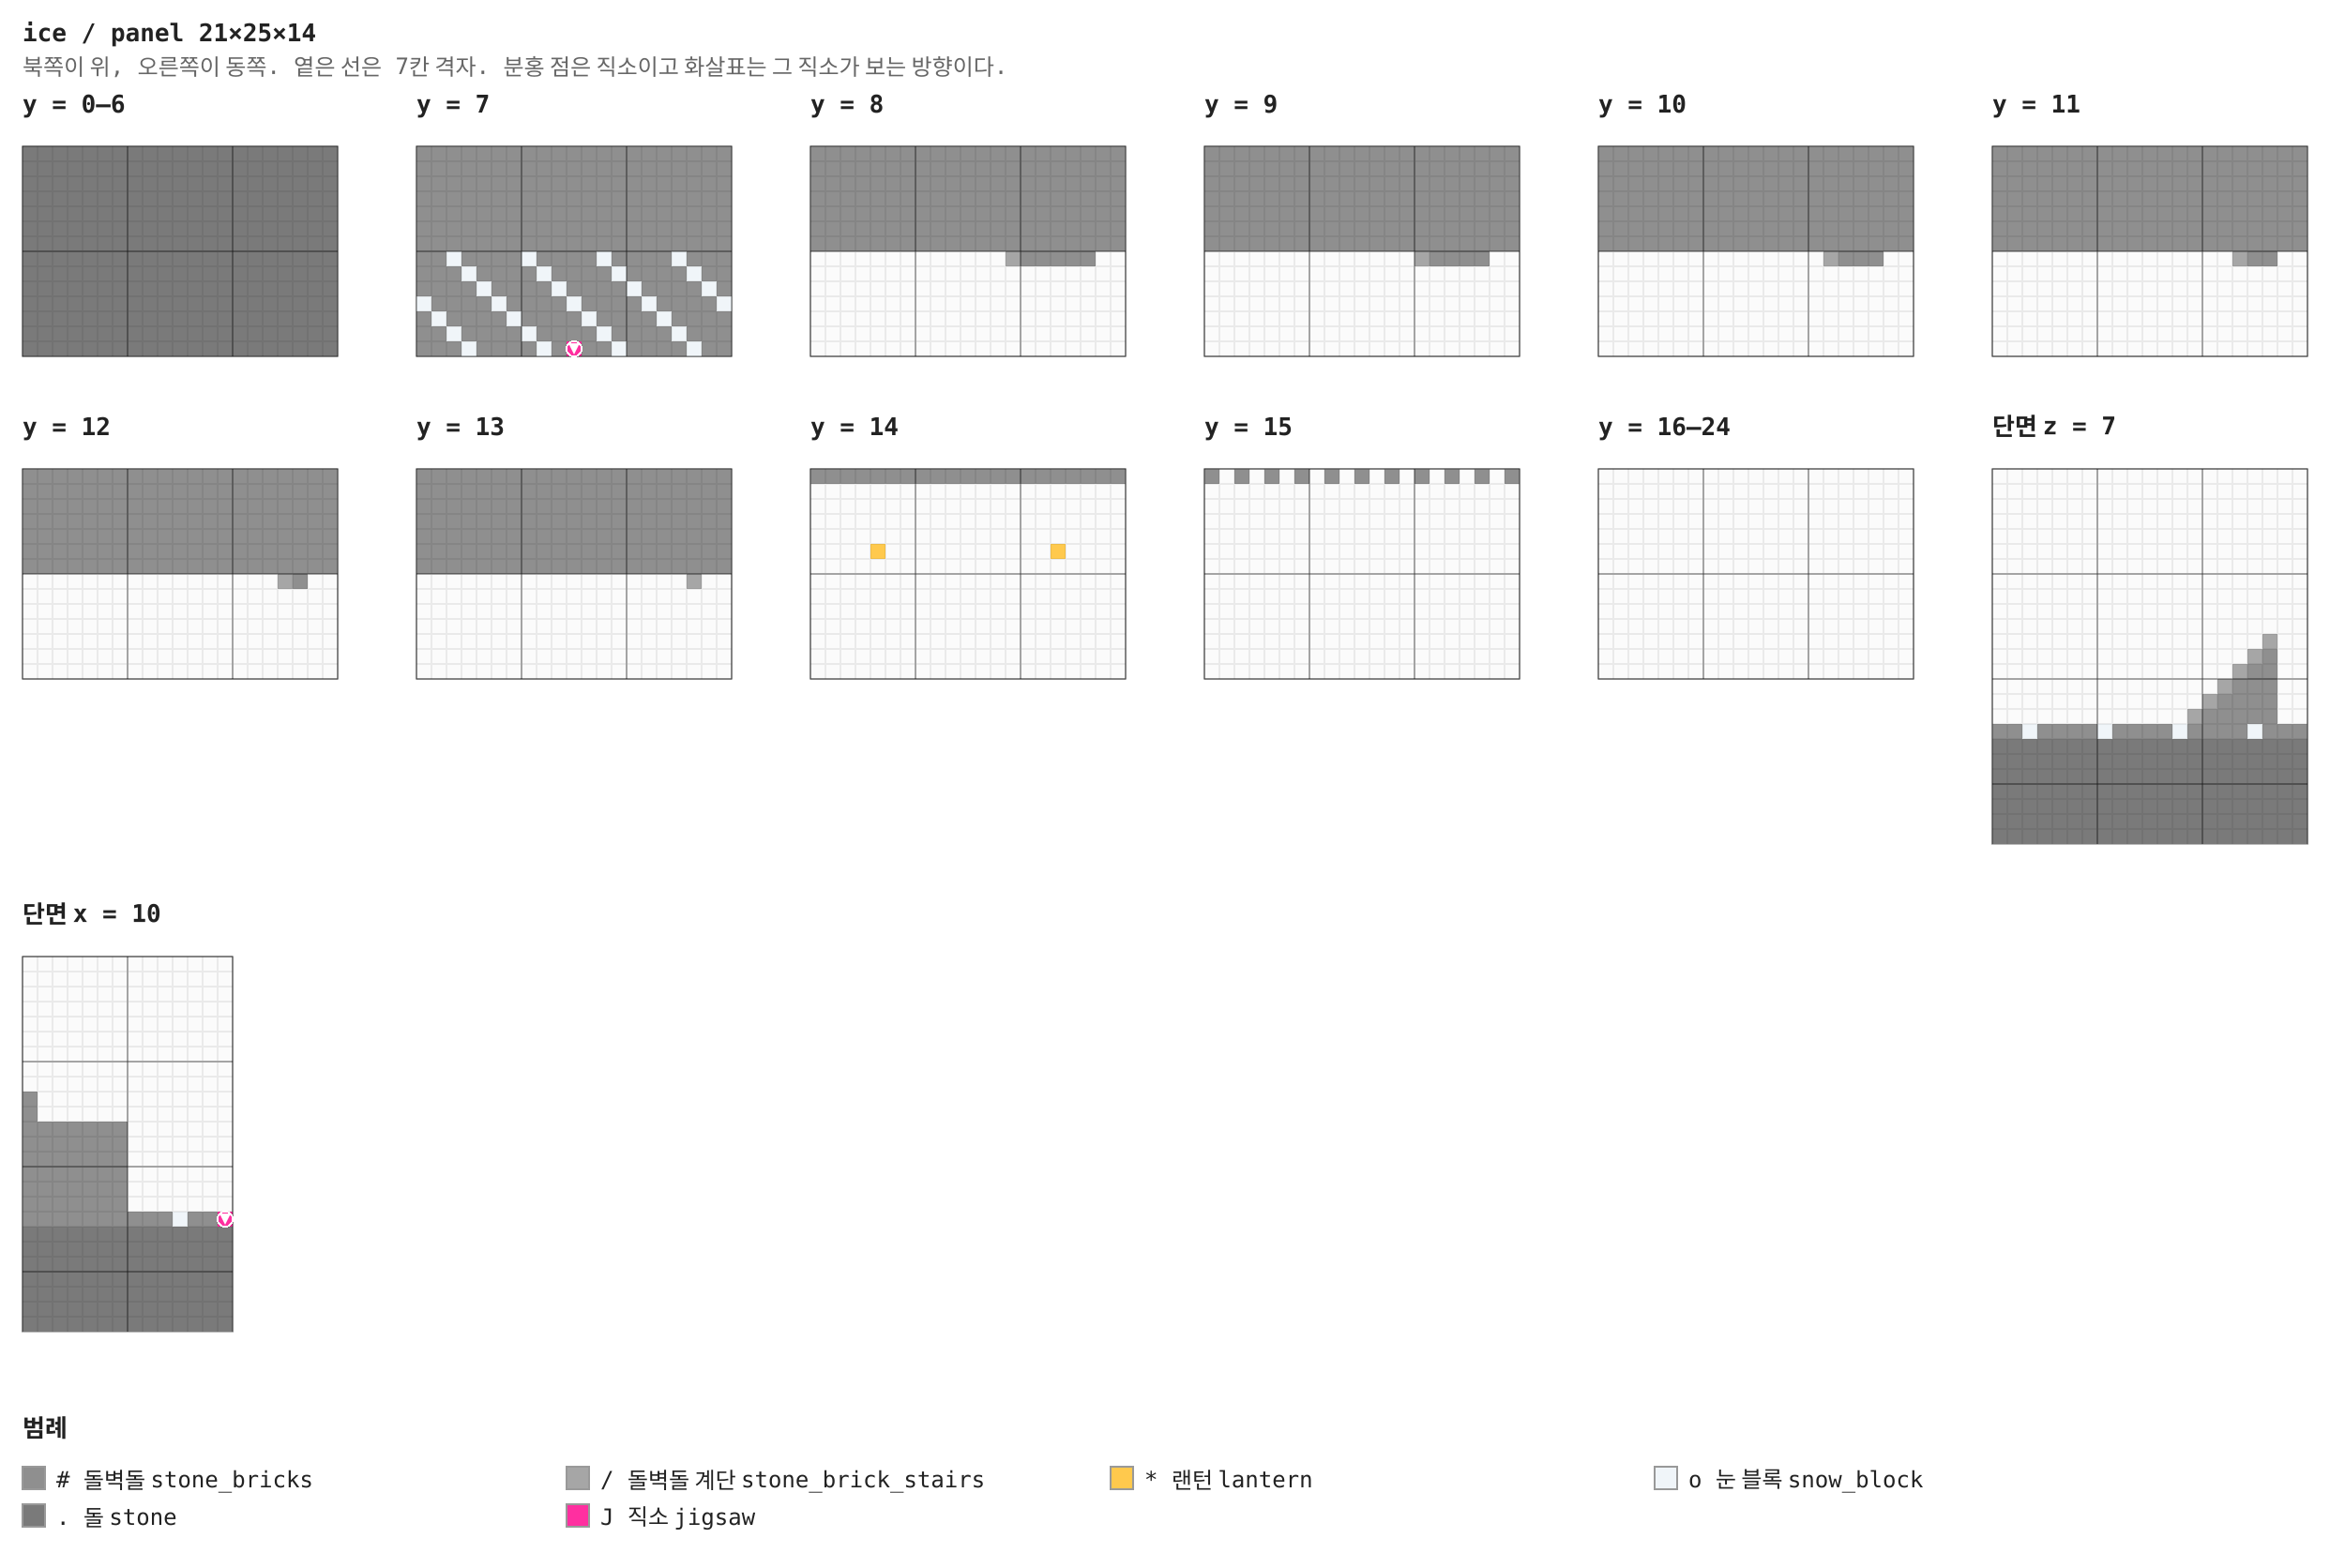
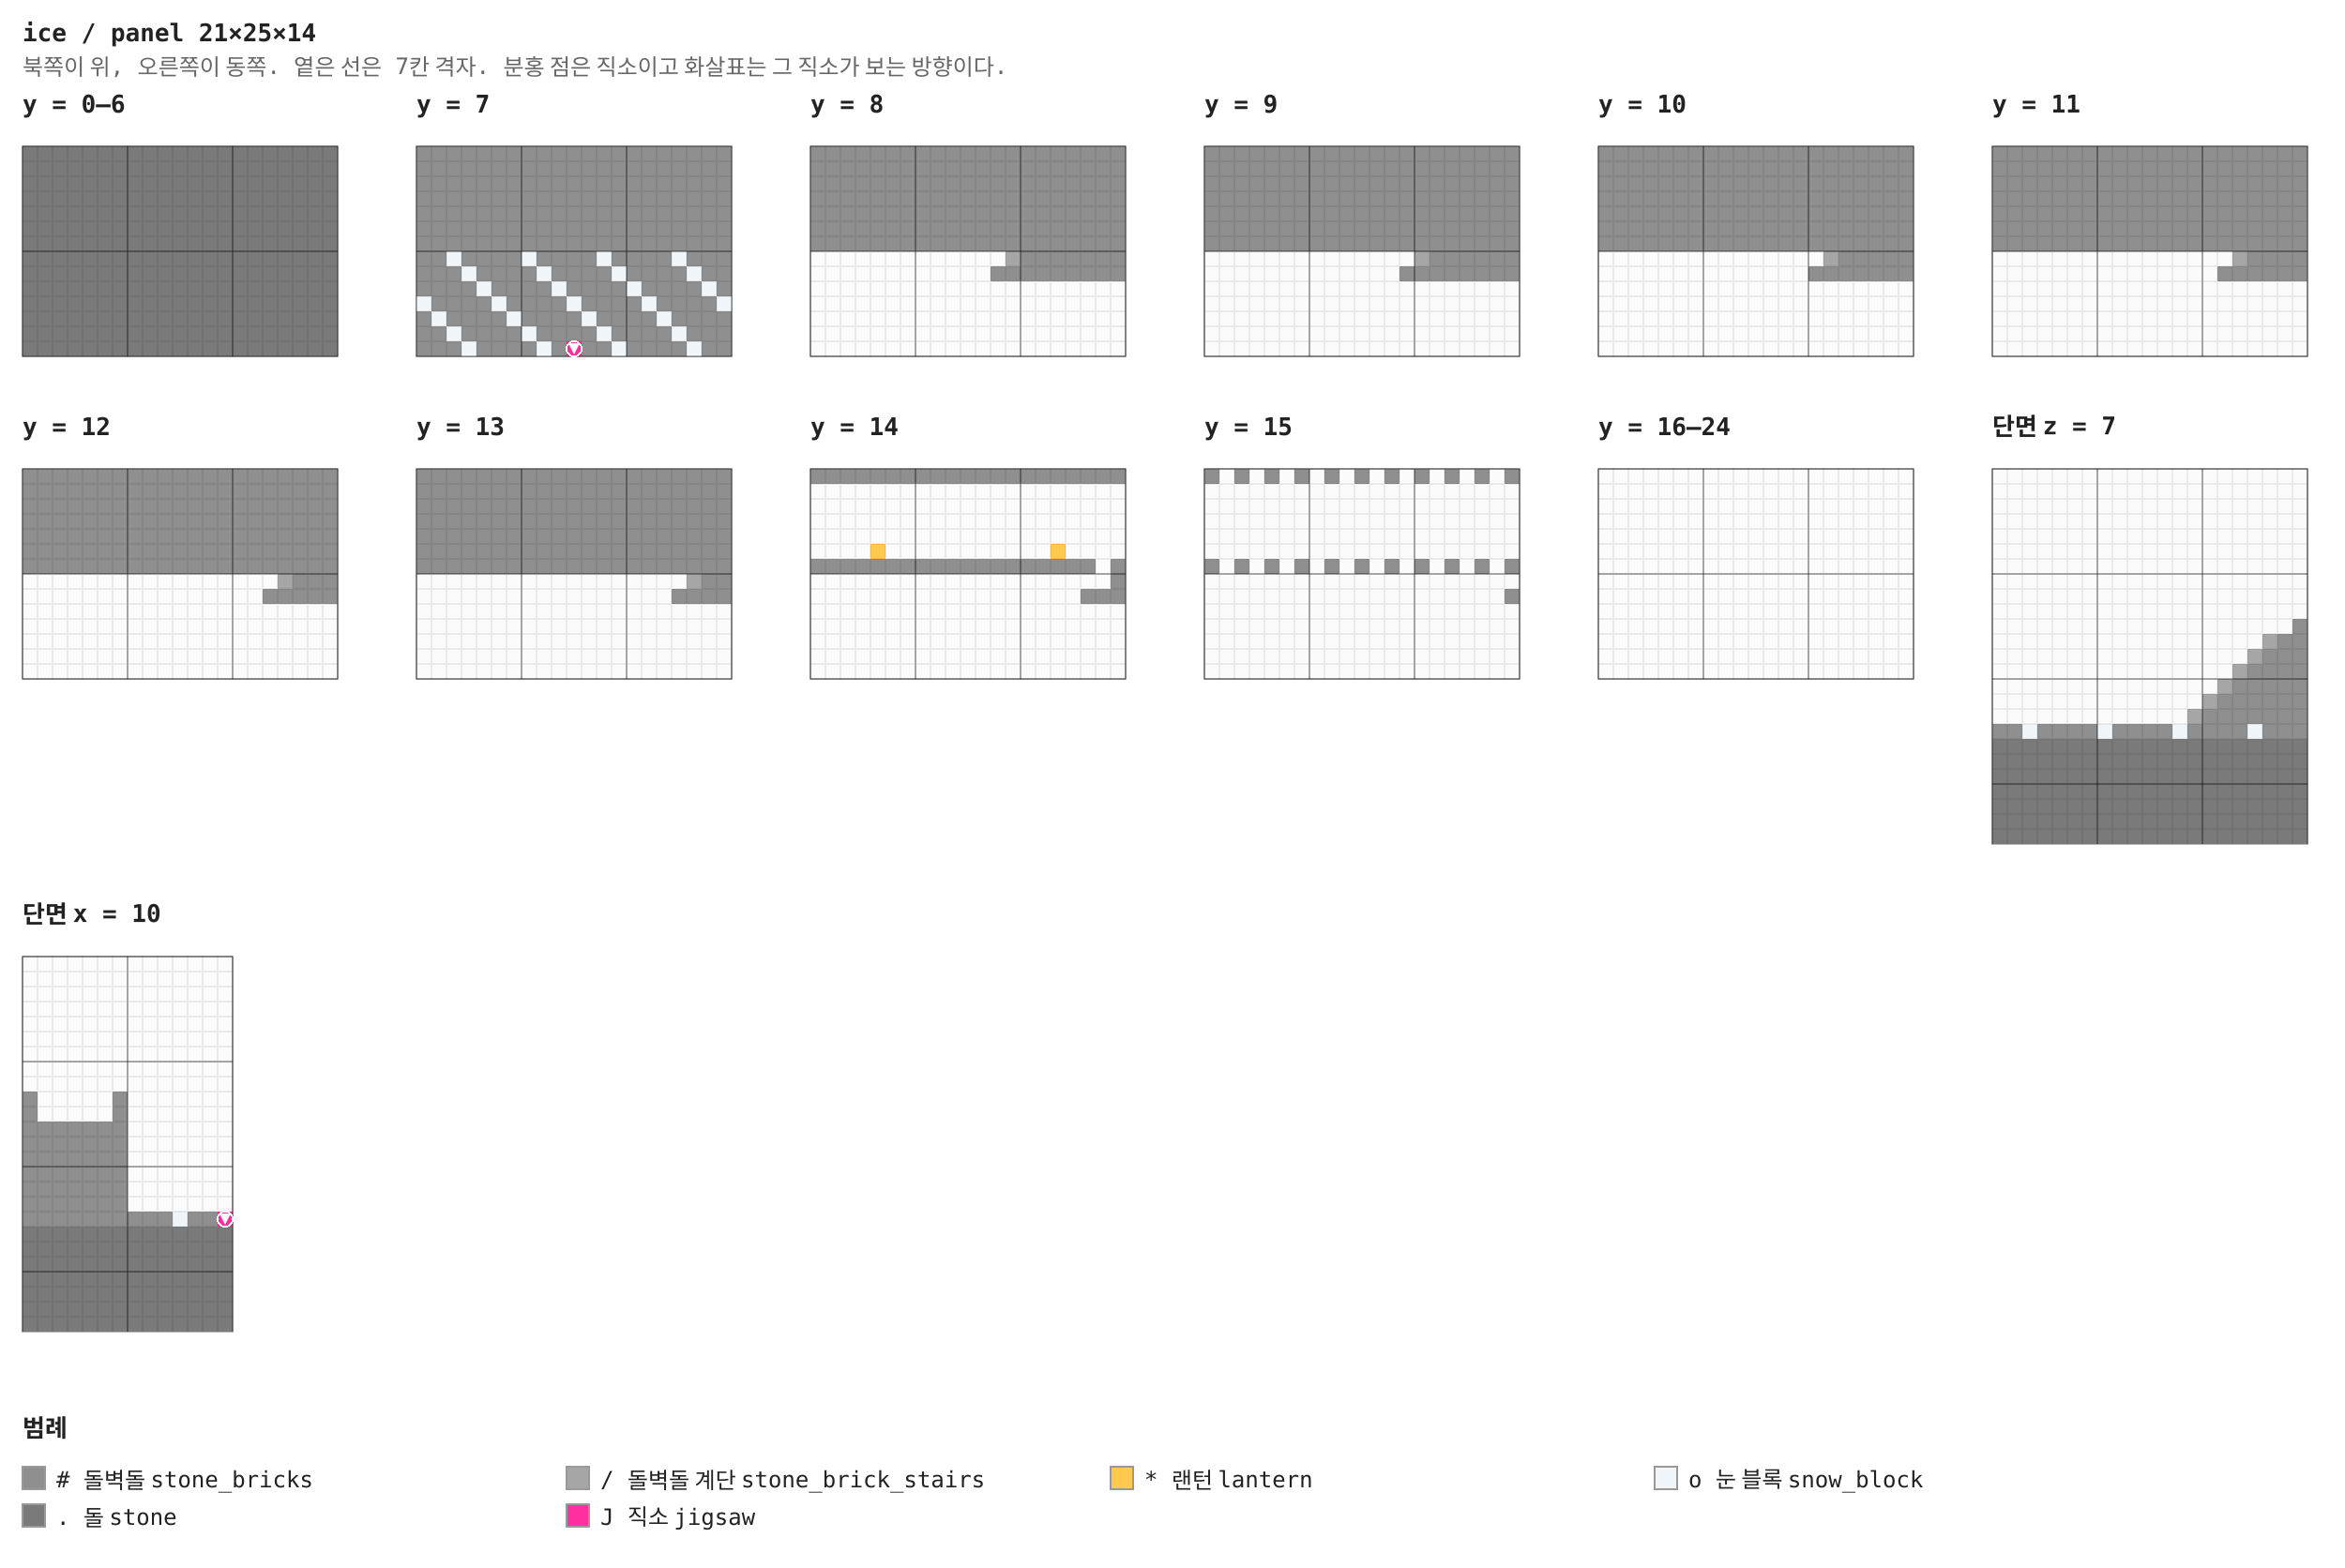
<svg xmlns="http://www.w3.org/2000/svg" width="1250" height="836" viewBox="0 0 1250 836" shape-rendering="crispEdges" font-family="Consolas,'Malgun Gothic','Noto Sans KR',monospace">
  <style>text{fill:#222;shape-rendering:auto}.cap{font-size:13px;font-weight:bold}.leg{font-size:12px}.sub{font-size:12px;fill:#666}.tick{font-size:8px;fill:#999;text-anchor:middle}.arrow{font-size:10px;fill:#fff;text-anchor:middle}.fine{stroke:#000;stroke-opacity:.07;stroke-width:1;fill:none}.grid{stroke:#000;stroke-opacity:.30;stroke-width:1}</style>
  <rect width="100%" height="100%" fill="#fff" />
  <text x="12" y="22" class="cap" font-size="16">ice / panel   21×25×14</text>
  <text x="12" y="40" class="sub">북쪽이 위, 오른쪽이 동쪽. 옅은 선은 7칸 격자. 분홍 점은 직소이고 화살표는 그 직소가 보는 방향이다.</text>
  <text x="12" y="60" class="cap">y = 0–6</text>
  <rect x="12" y="78" width="168" height="112" fill="#fbfbfb" stroke="#bbb" />
  <path transform="translate(12,78) scale(8)" fill="#7a7a7a" d="M0 0h21v1h-21zM0 1h21v1h-21zM0 2h21v1h-21zM0 3h21v1h-21zM0 4h21v1h-21zM0 5h21v1h-21zM0 6h21v1h-21zM0 7h21v1h-21zM0 8h21v1h-21zM0 9h21v1h-21zM0 10h21v1h-21zM0 11h21v1h-21zM0 12h21v1h-21zM0 13h21v1h-21z" />
  <path class="fine" d="M20 78v112M28 78v112M36 78v112M44 78v112M52 78v112M60 78v112M68 78v112M76 78v112M84 78v112M92 78v112M100 78v112M108 78v112M116 78v112M124 78v112M132 78v112M140 78v112M148 78v112M156 78v112M164 78v112M172 78v112M12 86h168M12 94h168M12 102h168M12 110h168M12 118h168M12 126h168M12 134h168M12 142h168M12 150h168M12 158h168M12 166h168M12 174h168M12 182h168" />
  <line x1="12" y1="78" x2="12" y2="190" class="grid" />
  <line x1="68" y1="78" x2="68" y2="190" class="grid" />
  <line x1="124" y1="78" x2="124" y2="190" class="grid" />
  <line x1="180" y1="78" x2="180" y2="190" class="grid" />
  <line x1="12" y1="78" x2="180" y2="78" class="grid" />
  <line x1="12" y1="134" x2="180" y2="134" class="grid" />
  <line x1="12" y1="190" x2="180" y2="190" class="grid" />
  <text x="222" y="60" class="cap">y = 7</text>
  <rect x="222" y="78" width="168" height="112" fill="#fbfbfb" stroke="#bbb" />
  <path transform="translate(222,78) scale(8)" fill="#8f8f8f" d="M0 0h21v1h-21zM0 1h21v1h-21zM0 2h21v1h-21zM0 3h21v1h-21zM0 4h21v1h-21zM0 5h21v1h-21zM0 6h21v1h-21zM0 7h2v1h-2zM3 7h4v1h-4zM8 7h4v1h-4zM13 7h4v1h-4zM18 7h3v1h-3zM0 8h3v1h-3zM4 8h4v1h-4zM9 8h4v1h-4zM14 8h4v1h-4zM19 8h2v1h-2zM0 9h4v1h-4zM5 9h4v1h-4zM10 9h4v1h-4zM15 9h4v1h-4zM20 9h1v1h-1zM1 10h4v1h-4zM6 10h4v1h-4zM11 10h4v1h-4zM16 10h4v1h-4zM0 11h1v1h-1zM2 11h4v1h-4zM7 11h4v1h-4zM12 11h4v1h-4zM17 11h4v1h-4zM0 12h2v1h-2zM3 12h4v1h-4zM8 12h4v1h-4zM13 12h4v1h-4zM18 12h3v1h-3zM0 13h3v1h-3zM4 13h4v1h-4zM9 13h1v1h-1zM11 13h2v1h-2zM14 13h4v1h-4zM19 13h2v1h-2z" />
  <path transform="translate(222,78) scale(8)" fill="#f0f5f9" d="M2 7h1v1h-1zM7 7h1v1h-1zM12 7h1v1h-1zM17 7h1v1h-1zM3 8h1v1h-1zM8 8h1v1h-1zM13 8h1v1h-1zM18 8h1v1h-1zM4 9h1v1h-1zM9 9h1v1h-1zM14 9h1v1h-1zM19 9h1v1h-1zM0 10h1v1h-1zM5 10h1v1h-1zM10 10h1v1h-1zM15 10h1v1h-1zM20 10h1v1h-1zM1 11h1v1h-1zM6 11h1v1h-1zM11 11h1v1h-1zM16 11h1v1h-1zM2 12h1v1h-1zM7 12h1v1h-1zM12 12h1v1h-1zM17 12h1v1h-1zM3 13h1v1h-1zM8 13h1v1h-1zM13 13h1v1h-1zM18 13h1v1h-1z" />
  <path transform="translate(222,78) scale(8)" fill="#ff2fa0" d="M10 13h1v1h-1z" />
  <path class="fine" d="M230 78v112M238 78v112M246 78v112M254 78v112M262 78v112M270 78v112M278 78v112M286 78v112M294 78v112M302 78v112M310 78v112M318 78v112M326 78v112M334 78v112M342 78v112M350 78v112M358 78v112M366 78v112M374 78v112M382 78v112M222 86h168M222 94h168M222 102h168M222 110h168M222 118h168M222 126h168M222 134h168M222 142h168M222 150h168M222 158h168M222 166h168M222 174h168M222 182h168" />
  <line x1="222" y1="78" x2="222" y2="190" class="grid" />
  <line x1="278" y1="78" x2="278" y2="190" class="grid" />
  <line x1="334" y1="78" x2="334" y2="190" class="grid" />
  <line x1="390" y1="78" x2="390" y2="190" class="grid" />
  <line x1="222" y1="78" x2="390" y2="78" class="grid" />
  <line x1="222" y1="134" x2="390" y2="134" class="grid" />
  <line x1="222" y1="190" x2="390" y2="190" class="grid" />
  <circle cx="306.0" cy="186.0" r="4.0" fill="#ff2fa0" stroke="#fff" />
  <text x="306.0" y="188.6" class="arrow" font-size="7.2">▼</text>
  <text x="432" y="60" class="cap">y = 8</text>
  <rect x="432" y="78" width="168" height="112" fill="#fbfbfb" stroke="#bbb" />
-   <path transform="translate(432,78) scale(8)" fill="#8f8f8f" d="M0 0h21v1h-21zM0 1h21v1h-21zM0 2h21v1h-21zM0 3h21v1h-21zM0 4h21v1h-21zM0 5h21v1h-21zM0 6h21v1h-21zM14 7h5v1h-5z" />
+   <path transform="translate(432,78) scale(8)" fill="#8f8f8f" d="M0 0h21v1h-21zM0 1h21v1h-21zM0 2h21v1h-21zM0 3h21v1h-21zM0 4h21v1h-21zM0 5h21v1h-21zM0 6h21v1h-21zM14 7h7v1h-7zM12 8h9v1h-9z" />
  <path transform="translate(432,78) scale(8)" fill="#a6a6a6" d="M13 7h1v1h-1z" />
  <path class="fine" d="M440 78v112M448 78v112M456 78v112M464 78v112M472 78v112M480 78v112M488 78v112M496 78v112M504 78v112M512 78v112M520 78v112M528 78v112M536 78v112M544 78v112M552 78v112M560 78v112M568 78v112M576 78v112M584 78v112M592 78v112M432 86h168M432 94h168M432 102h168M432 110h168M432 118h168M432 126h168M432 134h168M432 142h168M432 150h168M432 158h168M432 166h168M432 174h168M432 182h168" />
  <line x1="432" y1="78" x2="432" y2="190" class="grid" />
  <line x1="488" y1="78" x2="488" y2="190" class="grid" />
  <line x1="544" y1="78" x2="544" y2="190" class="grid" />
  <line x1="600" y1="78" x2="600" y2="190" class="grid" />
  <line x1="432" y1="78" x2="600" y2="78" class="grid" />
  <line x1="432" y1="134" x2="600" y2="134" class="grid" />
  <line x1="432" y1="190" x2="600" y2="190" class="grid" />
  <text x="642" y="60" class="cap">y = 9</text>
  <rect x="642" y="78" width="168" height="112" fill="#fbfbfb" stroke="#bbb" />
-   <path transform="translate(642,78) scale(8)" fill="#8f8f8f" d="M0 0h21v1h-21zM0 1h21v1h-21zM0 2h21v1h-21zM0 3h21v1h-21zM0 4h21v1h-21zM0 5h21v1h-21zM0 6h21v1h-21zM15 7h4v1h-4z" />
+   <path transform="translate(642,78) scale(8)" fill="#8f8f8f" d="M0 0h21v1h-21zM0 1h21v1h-21zM0 2h21v1h-21zM0 3h21v1h-21zM0 4h21v1h-21zM0 5h21v1h-21zM0 6h21v1h-21zM15 7h6v1h-6zM13 8h8v1h-8z" />
  <path transform="translate(642,78) scale(8)" fill="#a6a6a6" d="M14 7h1v1h-1z" />
  <path class="fine" d="M650 78v112M658 78v112M666 78v112M674 78v112M682 78v112M690 78v112M698 78v112M706 78v112M714 78v112M722 78v112M730 78v112M738 78v112M746 78v112M754 78v112M762 78v112M770 78v112M778 78v112M786 78v112M794 78v112M802 78v112M642 86h168M642 94h168M642 102h168M642 110h168M642 118h168M642 126h168M642 134h168M642 142h168M642 150h168M642 158h168M642 166h168M642 174h168M642 182h168" />
  <line x1="642" y1="78" x2="642" y2="190" class="grid" />
  <line x1="698" y1="78" x2="698" y2="190" class="grid" />
  <line x1="754" y1="78" x2="754" y2="190" class="grid" />
  <line x1="810" y1="78" x2="810" y2="190" class="grid" />
  <line x1="642" y1="78" x2="810" y2="78" class="grid" />
  <line x1="642" y1="134" x2="810" y2="134" class="grid" />
  <line x1="642" y1="190" x2="810" y2="190" class="grid" />
  <text x="852" y="60" class="cap">y = 10</text>
  <rect x="852" y="78" width="168" height="112" fill="#fbfbfb" stroke="#bbb" />
-   <path transform="translate(852,78) scale(8)" fill="#8f8f8f" d="M0 0h21v1h-21zM0 1h21v1h-21zM0 2h21v1h-21zM0 3h21v1h-21zM0 4h21v1h-21zM0 5h21v1h-21zM0 6h21v1h-21zM16 7h3v1h-3z" />
+   <path transform="translate(852,78) scale(8)" fill="#8f8f8f" d="M0 0h21v1h-21zM0 1h21v1h-21zM0 2h21v1h-21zM0 3h21v1h-21zM0 4h21v1h-21zM0 5h21v1h-21zM0 6h21v1h-21zM16 7h5v1h-5zM14 8h7v1h-7z" />
  <path transform="translate(852,78) scale(8)" fill="#a6a6a6" d="M15 7h1v1h-1z" />
  <path class="fine" d="M860 78v112M868 78v112M876 78v112M884 78v112M892 78v112M900 78v112M908 78v112M916 78v112M924 78v112M932 78v112M940 78v112M948 78v112M956 78v112M964 78v112M972 78v112M980 78v112M988 78v112M996 78v112M1004 78v112M1012 78v112M852 86h168M852 94h168M852 102h168M852 110h168M852 118h168M852 126h168M852 134h168M852 142h168M852 150h168M852 158h168M852 166h168M852 174h168M852 182h168" />
  <line x1="852" y1="78" x2="852" y2="190" class="grid" />
  <line x1="908" y1="78" x2="908" y2="190" class="grid" />
  <line x1="964" y1="78" x2="964" y2="190" class="grid" />
  <line x1="1020" y1="78" x2="1020" y2="190" class="grid" />
  <line x1="852" y1="78" x2="1020" y2="78" class="grid" />
  <line x1="852" y1="134" x2="1020" y2="134" class="grid" />
  <line x1="852" y1="190" x2="1020" y2="190" class="grid" />
  <text x="1062" y="60" class="cap">y = 11</text>
  <rect x="1062" y="78" width="168" height="112" fill="#fbfbfb" stroke="#bbb" />
-   <path transform="translate(1062,78) scale(8)" fill="#8f8f8f" d="M0 0h21v1h-21zM0 1h21v1h-21zM0 2h21v1h-21zM0 3h21v1h-21zM0 4h21v1h-21zM0 5h21v1h-21zM0 6h21v1h-21zM17 7h2v1h-2z" />
+   <path transform="translate(1062,78) scale(8)" fill="#8f8f8f" d="M0 0h21v1h-21zM0 1h21v1h-21zM0 2h21v1h-21zM0 3h21v1h-21zM0 4h21v1h-21zM0 5h21v1h-21zM0 6h21v1h-21zM17 7h4v1h-4zM15 8h6v1h-6z" />
  <path transform="translate(1062,78) scale(8)" fill="#a6a6a6" d="M16 7h1v1h-1z" />
  <path class="fine" d="M1070 78v112M1078 78v112M1086 78v112M1094 78v112M1102 78v112M1110 78v112M1118 78v112M1126 78v112M1134 78v112M1142 78v112M1150 78v112M1158 78v112M1166 78v112M1174 78v112M1182 78v112M1190 78v112M1198 78v112M1206 78v112M1214 78v112M1222 78v112M1062 86h168M1062 94h168M1062 102h168M1062 110h168M1062 118h168M1062 126h168M1062 134h168M1062 142h168M1062 150h168M1062 158h168M1062 166h168M1062 174h168M1062 182h168" />
  <line x1="1062" y1="78" x2="1062" y2="190" class="grid" />
  <line x1="1118" y1="78" x2="1118" y2="190" class="grid" />
  <line x1="1174" y1="78" x2="1174" y2="190" class="grid" />
  <line x1="1230" y1="78" x2="1230" y2="190" class="grid" />
  <line x1="1062" y1="78" x2="1230" y2="78" class="grid" />
  <line x1="1062" y1="134" x2="1230" y2="134" class="grid" />
  <line x1="1062" y1="190" x2="1230" y2="190" class="grid" />
  <text x="12" y="232" class="cap">y = 12</text>
  <rect x="12" y="250" width="168" height="112" fill="#fbfbfb" stroke="#bbb" />
-   <path transform="translate(12,250) scale(8)" fill="#8f8f8f" d="M0 0h21v1h-21zM0 1h21v1h-21zM0 2h21v1h-21zM0 3h21v1h-21zM0 4h21v1h-21zM0 5h21v1h-21zM0 6h21v1h-21zM18 7h1v1h-1z" />
+   <path transform="translate(12,250) scale(8)" fill="#8f8f8f" d="M0 0h21v1h-21zM0 1h21v1h-21zM0 2h21v1h-21zM0 3h21v1h-21zM0 4h21v1h-21zM0 5h21v1h-21zM0 6h21v1h-21zM18 7h3v1h-3zM16 8h5v1h-5z" />
  <path transform="translate(12,250) scale(8)" fill="#a6a6a6" d="M17 7h1v1h-1z" />
  <path class="fine" d="M20 250v112M28 250v112M36 250v112M44 250v112M52 250v112M60 250v112M68 250v112M76 250v112M84 250v112M92 250v112M100 250v112M108 250v112M116 250v112M124 250v112M132 250v112M140 250v112M148 250v112M156 250v112M164 250v112M172 250v112M12 258h168M12 266h168M12 274h168M12 282h168M12 290h168M12 298h168M12 306h168M12 314h168M12 322h168M12 330h168M12 338h168M12 346h168M12 354h168" />
  <line x1="12" y1="250" x2="12" y2="362" class="grid" />
  <line x1="68" y1="250" x2="68" y2="362" class="grid" />
  <line x1="124" y1="250" x2="124" y2="362" class="grid" />
  <line x1="180" y1="250" x2="180" y2="362" class="grid" />
  <line x1="12" y1="250" x2="180" y2="250" class="grid" />
  <line x1="12" y1="306" x2="180" y2="306" class="grid" />
  <line x1="12" y1="362" x2="180" y2="362" class="grid" />
  <text x="222" y="232" class="cap">y = 13</text>
  <rect x="222" y="250" width="168" height="112" fill="#fbfbfb" stroke="#bbb" />
-   <path transform="translate(222,250) scale(8)" fill="#8f8f8f" d="M0 0h21v1h-21zM0 1h21v1h-21zM0 2h21v1h-21zM0 3h21v1h-21zM0 4h21v1h-21zM0 5h21v1h-21zM0 6h21v1h-21z" />
+   <path transform="translate(222,250) scale(8)" fill="#8f8f8f" d="M0 0h21v1h-21zM0 1h21v1h-21zM0 2h21v1h-21zM0 3h21v1h-21zM0 4h21v1h-21zM0 5h21v1h-21zM0 6h21v1h-21zM19 7h2v1h-2zM17 8h4v1h-4z" />
  <path transform="translate(222,250) scale(8)" fill="#a6a6a6" d="M18 7h1v1h-1z" />
  <path class="fine" d="M230 250v112M238 250v112M246 250v112M254 250v112M262 250v112M270 250v112M278 250v112M286 250v112M294 250v112M302 250v112M310 250v112M318 250v112M326 250v112M334 250v112M342 250v112M350 250v112M358 250v112M366 250v112M374 250v112M382 250v112M222 258h168M222 266h168M222 274h168M222 282h168M222 290h168M222 298h168M222 306h168M222 314h168M222 322h168M222 330h168M222 338h168M222 346h168M222 354h168" />
  <line x1="222" y1="250" x2="222" y2="362" class="grid" />
  <line x1="278" y1="250" x2="278" y2="362" class="grid" />
  <line x1="334" y1="250" x2="334" y2="362" class="grid" />
  <line x1="390" y1="250" x2="390" y2="362" class="grid" />
  <line x1="222" y1="250" x2="390" y2="250" class="grid" />
  <line x1="222" y1="306" x2="390" y2="306" class="grid" />
  <line x1="222" y1="362" x2="390" y2="362" class="grid" />
  <text x="432" y="232" class="cap">y = 14</text>
  <rect x="432" y="250" width="168" height="112" fill="#fbfbfb" stroke="#bbb" />
-   <path transform="translate(432,250) scale(8)" fill="#8f8f8f" d="M0 0h21v1h-21z" />
+   <path transform="translate(432,250) scale(8)" fill="#8f8f8f" d="M0 0h21v1h-21zM0 6h19v1h-19zM20 6h1v1h-1zM20 7h1v1h-1zM18 8h3v1h-3z" />
  <path transform="translate(432,250) scale(8)" fill="#ffc94d" d="M4 5h1v1h-1zM16 5h1v1h-1z" />
  <path class="fine" d="M440 250v112M448 250v112M456 250v112M464 250v112M472 250v112M480 250v112M488 250v112M496 250v112M504 250v112M512 250v112M520 250v112M528 250v112M536 250v112M544 250v112M552 250v112M560 250v112M568 250v112M576 250v112M584 250v112M592 250v112M432 258h168M432 266h168M432 274h168M432 282h168M432 290h168M432 298h168M432 306h168M432 314h168M432 322h168M432 330h168M432 338h168M432 346h168M432 354h168" />
  <line x1="432" y1="250" x2="432" y2="362" class="grid" />
  <line x1="488" y1="250" x2="488" y2="362" class="grid" />
  <line x1="544" y1="250" x2="544" y2="362" class="grid" />
  <line x1="600" y1="250" x2="600" y2="362" class="grid" />
  <line x1="432" y1="250" x2="600" y2="250" class="grid" />
  <line x1="432" y1="306" x2="600" y2="306" class="grid" />
  <line x1="432" y1="362" x2="600" y2="362" class="grid" />
  <text x="642" y="232" class="cap">y = 15</text>
  <rect x="642" y="250" width="168" height="112" fill="#fbfbfb" stroke="#bbb" />
-   <path transform="translate(642,250) scale(8)" fill="#8f8f8f" d="M0 0h1v1h-1zM2 0h1v1h-1zM4 0h1v1h-1zM6 0h1v1h-1zM8 0h1v1h-1zM10 0h1v1h-1zM12 0h1v1h-1zM14 0h1v1h-1zM16 0h1v1h-1zM18 0h1v1h-1zM20 0h1v1h-1z" />
+   <path transform="translate(642,250) scale(8)" fill="#8f8f8f" d="M0 0h1v1h-1zM2 0h1v1h-1zM4 0h1v1h-1zM6 0h1v1h-1zM8 0h1v1h-1zM10 0h1v1h-1zM12 0h1v1h-1zM14 0h1v1h-1zM16 0h1v1h-1zM18 0h1v1h-1zM20 0h1v1h-1zM0 6h1v1h-1zM2 6h1v1h-1zM4 6h1v1h-1zM6 6h1v1h-1zM8 6h1v1h-1zM10 6h1v1h-1zM12 6h1v1h-1zM14 6h1v1h-1zM16 6h1v1h-1zM18 6h1v1h-1zM20 6h1v1h-1zM20 8h1v1h-1z" />
  <path class="fine" d="M650 250v112M658 250v112M666 250v112M674 250v112M682 250v112M690 250v112M698 250v112M706 250v112M714 250v112M722 250v112M730 250v112M738 250v112M746 250v112M754 250v112M762 250v112M770 250v112M778 250v112M786 250v112M794 250v112M802 250v112M642 258h168M642 266h168M642 274h168M642 282h168M642 290h168M642 298h168M642 306h168M642 314h168M642 322h168M642 330h168M642 338h168M642 346h168M642 354h168" />
  <line x1="642" y1="250" x2="642" y2="362" class="grid" />
  <line x1="698" y1="250" x2="698" y2="362" class="grid" />
  <line x1="754" y1="250" x2="754" y2="362" class="grid" />
  <line x1="810" y1="250" x2="810" y2="362" class="grid" />
  <line x1="642" y1="250" x2="810" y2="250" class="grid" />
  <line x1="642" y1="306" x2="810" y2="306" class="grid" />
  <line x1="642" y1="362" x2="810" y2="362" class="grid" />
  <text x="852" y="232" class="cap">y = 16–24</text>
  <rect x="852" y="250" width="168" height="112" fill="#fbfbfb" stroke="#bbb" />
  <path class="fine" d="M860 250v112M868 250v112M876 250v112M884 250v112M892 250v112M900 250v112M908 250v112M916 250v112M924 250v112M932 250v112M940 250v112M948 250v112M956 250v112M964 250v112M972 250v112M980 250v112M988 250v112M996 250v112M1004 250v112M1012 250v112M852 258h168M852 266h168M852 274h168M852 282h168M852 290h168M852 298h168M852 306h168M852 314h168M852 322h168M852 330h168M852 338h168M852 346h168M852 354h168" />
  <line x1="852" y1="250" x2="852" y2="362" class="grid" />
  <line x1="908" y1="250" x2="908" y2="362" class="grid" />
  <line x1="964" y1="250" x2="964" y2="362" class="grid" />
  <line x1="1020" y1="250" x2="1020" y2="362" class="grid" />
  <line x1="852" y1="250" x2="1020" y2="250" class="grid" />
  <line x1="852" y1="306" x2="1020" y2="306" class="grid" />
  <line x1="852" y1="362" x2="1020" y2="362" class="grid" />
  <text x="1062" y="232" class="cap">단면 z = 7</text>
  <rect x="1062" y="250" width="168" height="200" fill="#fbfbfb" stroke="#bbb" />
+   <path transform="translate(1062,250) scale(8)" fill="#8f8f8f" d="M20 10h1v1h-1zM19 11h2v1h-2zM18 12h3v1h-3zM17 13h4v1h-4zM16 14h5v1h-5zM15 15h6v1h-6zM14 16h7v1h-7zM0 17h2v1h-2zM3 17h4v1h-4zM8 17h4v1h-4zM13 17h4v1h-4zM18 17h3v1h-3z" />
  <path transform="translate(1062,250) scale(8)" fill="#a6a6a6" d="M18 11h1v1h-1zM17 12h1v1h-1zM16 13h1v1h-1zM15 14h1v1h-1zM14 15h1v1h-1zM13 16h1v1h-1z" />
-   <path transform="translate(1062,250) scale(8)" fill="#8f8f8f" d="M18 12h1v1h-1zM17 13h2v1h-2zM16 14h3v1h-3zM15 15h4v1h-4zM14 16h5v1h-5zM0 17h2v1h-2zM3 17h4v1h-4zM8 17h4v1h-4zM13 17h4v1h-4zM18 17h3v1h-3z" />
  <path transform="translate(1062,250) scale(8)" fill="#f0f5f9" d="M2 17h1v1h-1zM7 17h1v1h-1zM12 17h1v1h-1zM17 17h1v1h-1z" />
  <path transform="translate(1062,250) scale(8)" fill="#7a7a7a" d="M0 18h21v1h-21zM0 19h21v1h-21zM0 20h21v1h-21zM0 21h21v1h-21zM0 22h21v1h-21zM0 23h21v1h-21zM0 24h21v1h-21z" />
  <path class="fine" d="M1070 250v200M1078 250v200M1086 250v200M1094 250v200M1102 250v200M1110 250v200M1118 250v200M1126 250v200M1134 250v200M1142 250v200M1150 250v200M1158 250v200M1166 250v200M1174 250v200M1182 250v200M1190 250v200M1198 250v200M1206 250v200M1214 250v200M1222 250v200M1062 258h168M1062 266h168M1062 274h168M1062 282h168M1062 290h168M1062 298h168M1062 306h168M1062 314h168M1062 322h168M1062 330h168M1062 338h168M1062 346h168M1062 354h168M1062 362h168M1062 370h168M1062 378h168M1062 386h168M1062 394h168M1062 402h168M1062 410h168M1062 418h168M1062 426h168M1062 434h168M1062 442h168" />
  <line x1="1062" y1="250" x2="1062" y2="450" class="grid" />
  <line x1="1118" y1="250" x2="1118" y2="450" class="grid" />
  <line x1="1174" y1="250" x2="1174" y2="450" class="grid" />
  <line x1="1230" y1="250" x2="1230" y2="450" class="grid" />
  <line x1="1062" y1="250" x2="1230" y2="250" class="grid" />
  <line x1="1062" y1="306" x2="1230" y2="306" class="grid" />
  <line x1="1062" y1="362" x2="1230" y2="362" class="grid" />
  <line x1="1062" y1="418" x2="1230" y2="418" class="grid" />
  <text x="12" y="492" class="cap">단면 x = 10</text>
  <rect x="12" y="510" width="112" height="200" fill="#fbfbfb" stroke="#bbb" />
-   <path transform="translate(12,510) scale(8)" fill="#8f8f8f" d="M0 9h1v1h-1zM0 10h1v1h-1zM0 11h7v1h-7zM0 12h7v1h-7zM0 13h7v1h-7zM0 14h7v1h-7zM0 15h7v1h-7zM0 16h7v1h-7zM0 17h10v1h-10zM11 17h2v1h-2z" />
+   <path transform="translate(12,510) scale(8)" fill="#8f8f8f" d="M0 9h1v1h-1zM6 9h1v1h-1zM0 10h1v1h-1zM6 10h1v1h-1zM0 11h7v1h-7zM0 12h7v1h-7zM0 13h7v1h-7zM0 14h7v1h-7zM0 15h7v1h-7zM0 16h7v1h-7zM0 17h10v1h-10zM11 17h2v1h-2z" />
  <path transform="translate(12,510) scale(8)" fill="#f0f5f9" d="M10 17h1v1h-1z" />
  <path transform="translate(12,510) scale(8)" fill="#ff2fa0" d="M13 17h1v1h-1z" />
  <path transform="translate(12,510) scale(8)" fill="#7a7a7a" d="M0 18h14v1h-14zM0 19h14v1h-14zM0 20h14v1h-14zM0 21h14v1h-14zM0 22h14v1h-14zM0 23h14v1h-14zM0 24h14v1h-14z" />
  <path class="fine" d="M20 510v200M28 510v200M36 510v200M44 510v200M52 510v200M60 510v200M68 510v200M76 510v200M84 510v200M92 510v200M100 510v200M108 510v200M116 510v200M12 518h112M12 526h112M12 534h112M12 542h112M12 550h112M12 558h112M12 566h112M12 574h112M12 582h112M12 590h112M12 598h112M12 606h112M12 614h112M12 622h112M12 630h112M12 638h112M12 646h112M12 654h112M12 662h112M12 670h112M12 678h112M12 686h112M12 694h112M12 702h112" />
  <line x1="12" y1="510" x2="12" y2="710" class="grid" />
  <line x1="68" y1="510" x2="68" y2="710" class="grid" />
  <line x1="124" y1="510" x2="124" y2="710" class="grid" />
  <line x1="12" y1="510" x2="124" y2="510" class="grid" />
  <line x1="12" y1="566" x2="124" y2="566" class="grid" />
  <line x1="12" y1="622" x2="124" y2="622" class="grid" />
  <line x1="12" y1="678" x2="124" y2="678" class="grid" />
  <circle cx="120.0" cy="650.0" r="4.0" fill="#ff2fa0" stroke="#fff" />
  <text x="120.0" y="652.6" class="arrow" font-size="7.2">▼</text>
  <text x="12" y="766" class="cap">범례</text>
  <rect x="12" y="782" width="12" height="12" fill="#8f8f8f" stroke="#999" />
  <text x="30" y="793" class="leg">#  돌벽돌  stone_bricks</text>
  <rect x="302" y="782" width="12" height="12" fill="#a6a6a6" stroke="#999" />
  <text x="320" y="793" class="leg">/  돌벽돌 계단  stone_brick_stairs</text>
  <rect x="592" y="782" width="12" height="12" fill="#ffc94d" stroke="#999" />
  <text x="610" y="793" class="leg">*  랜턴  lantern</text>
  <rect x="882" y="782" width="12" height="12" fill="#f0f5f9" stroke="#999" />
  <text x="900" y="793" class="leg">o  눈 블록  snow_block</text>
  <rect x="12" y="802" width="12" height="12" fill="#7a7a7a" stroke="#999" />
  <text x="30" y="813" class="leg">.  돌  stone</text>
  <rect x="302" y="802" width="12" height="12" fill="#ff2fa0" stroke="#999" />
  <text x="320" y="813" class="leg">J  직소  jigsaw</text>
</svg>
